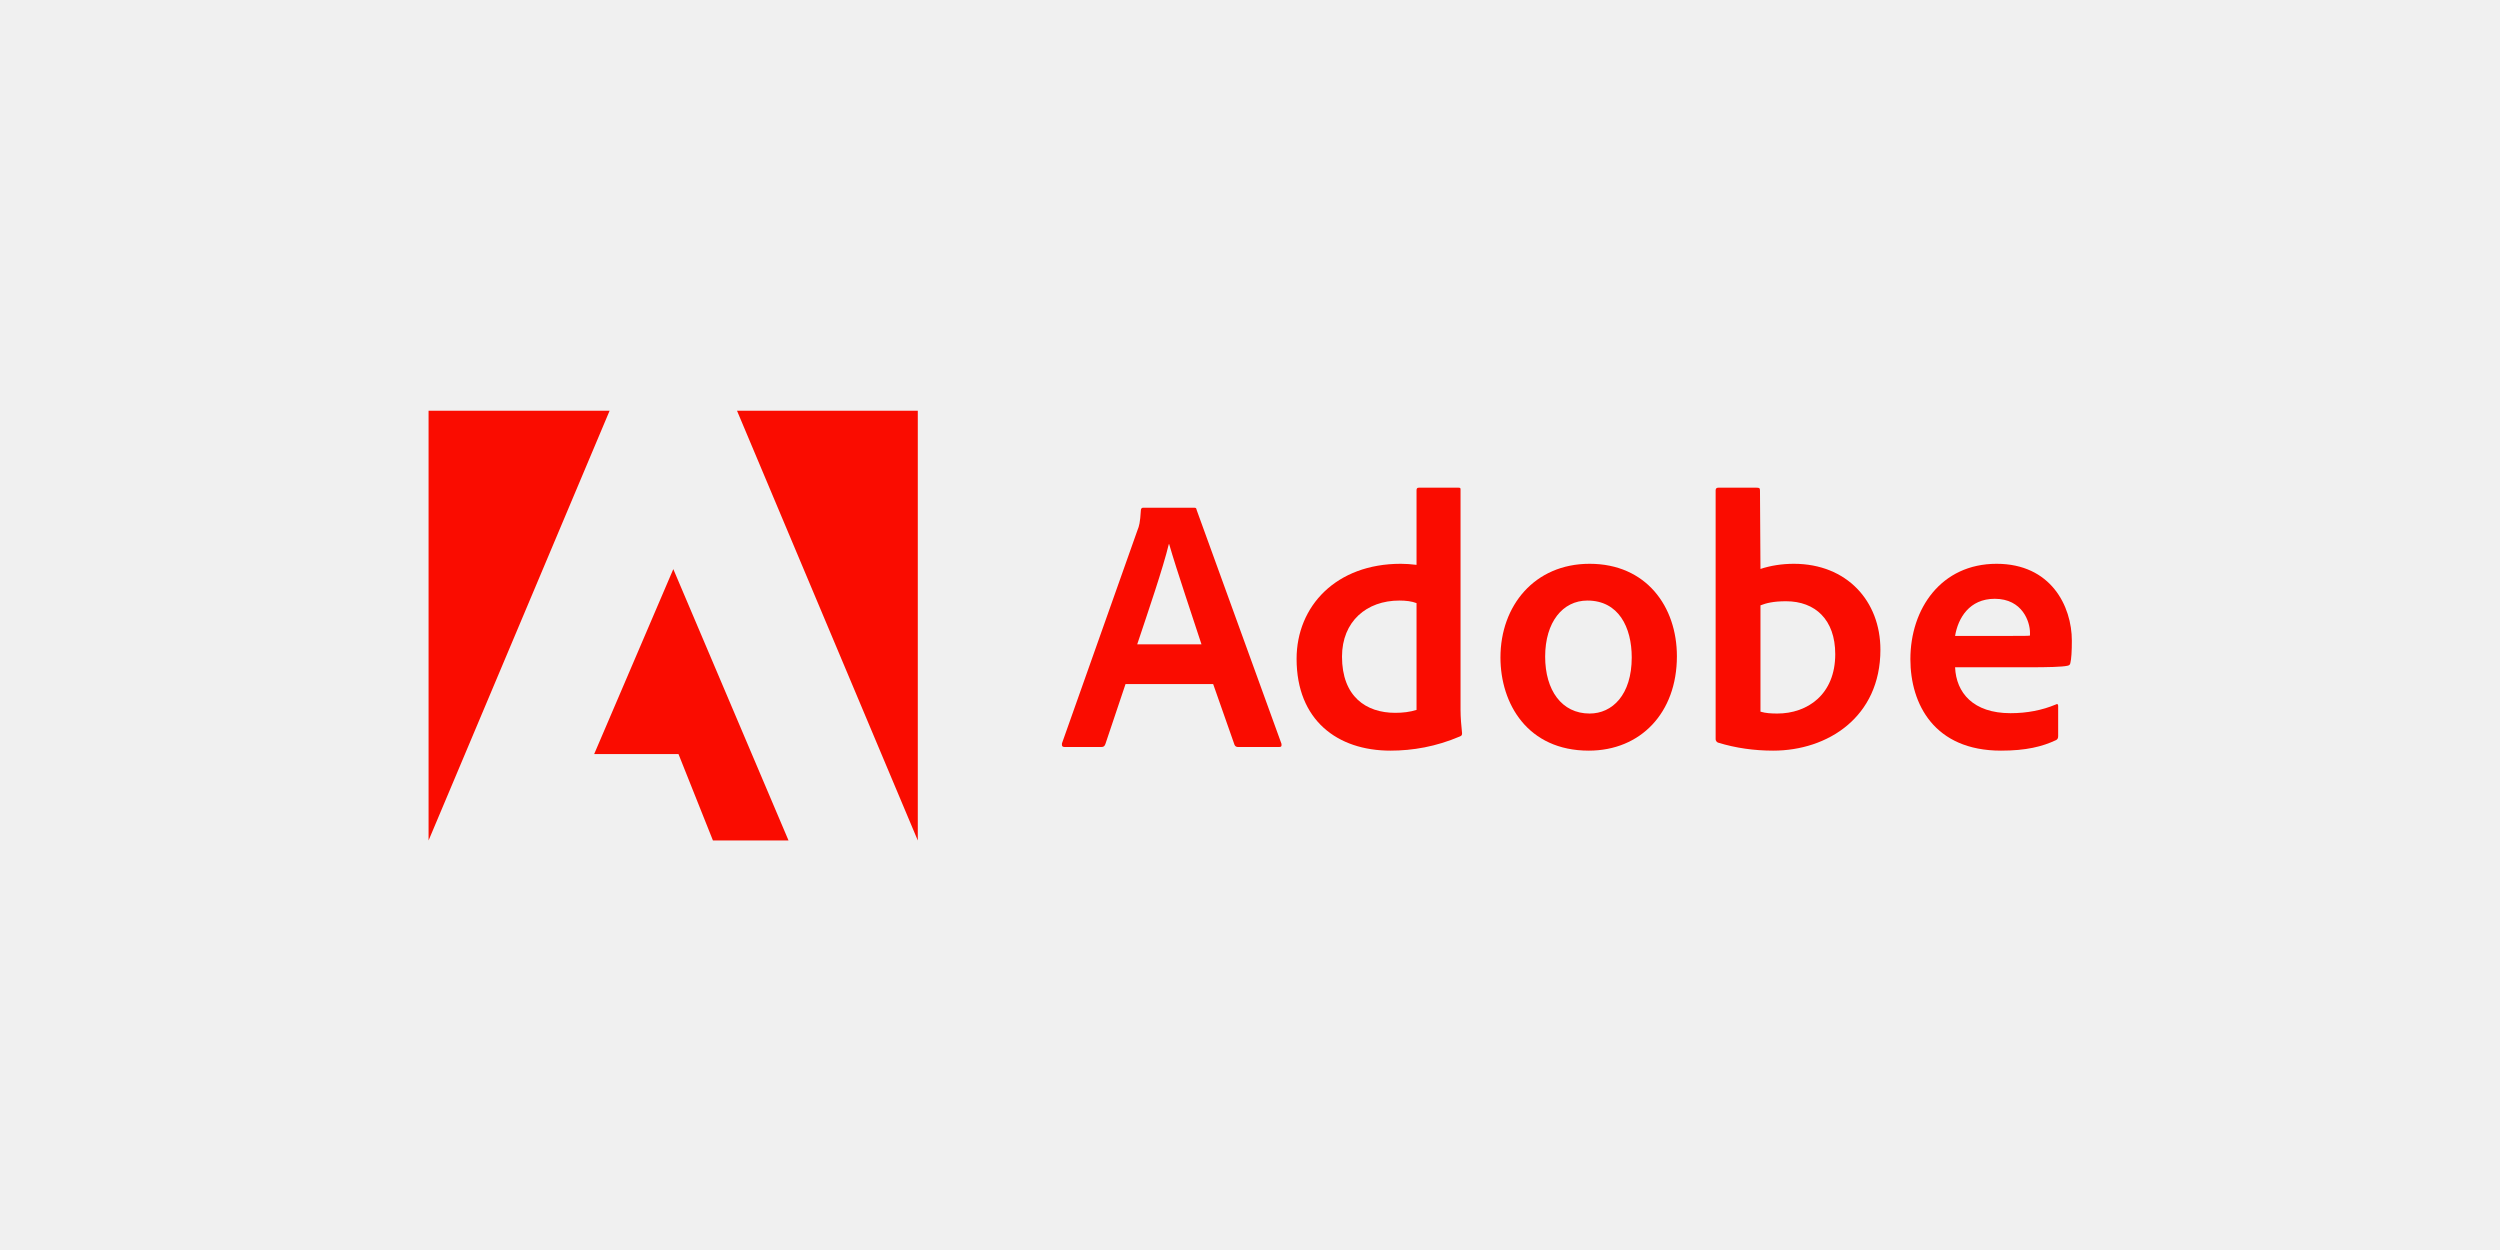
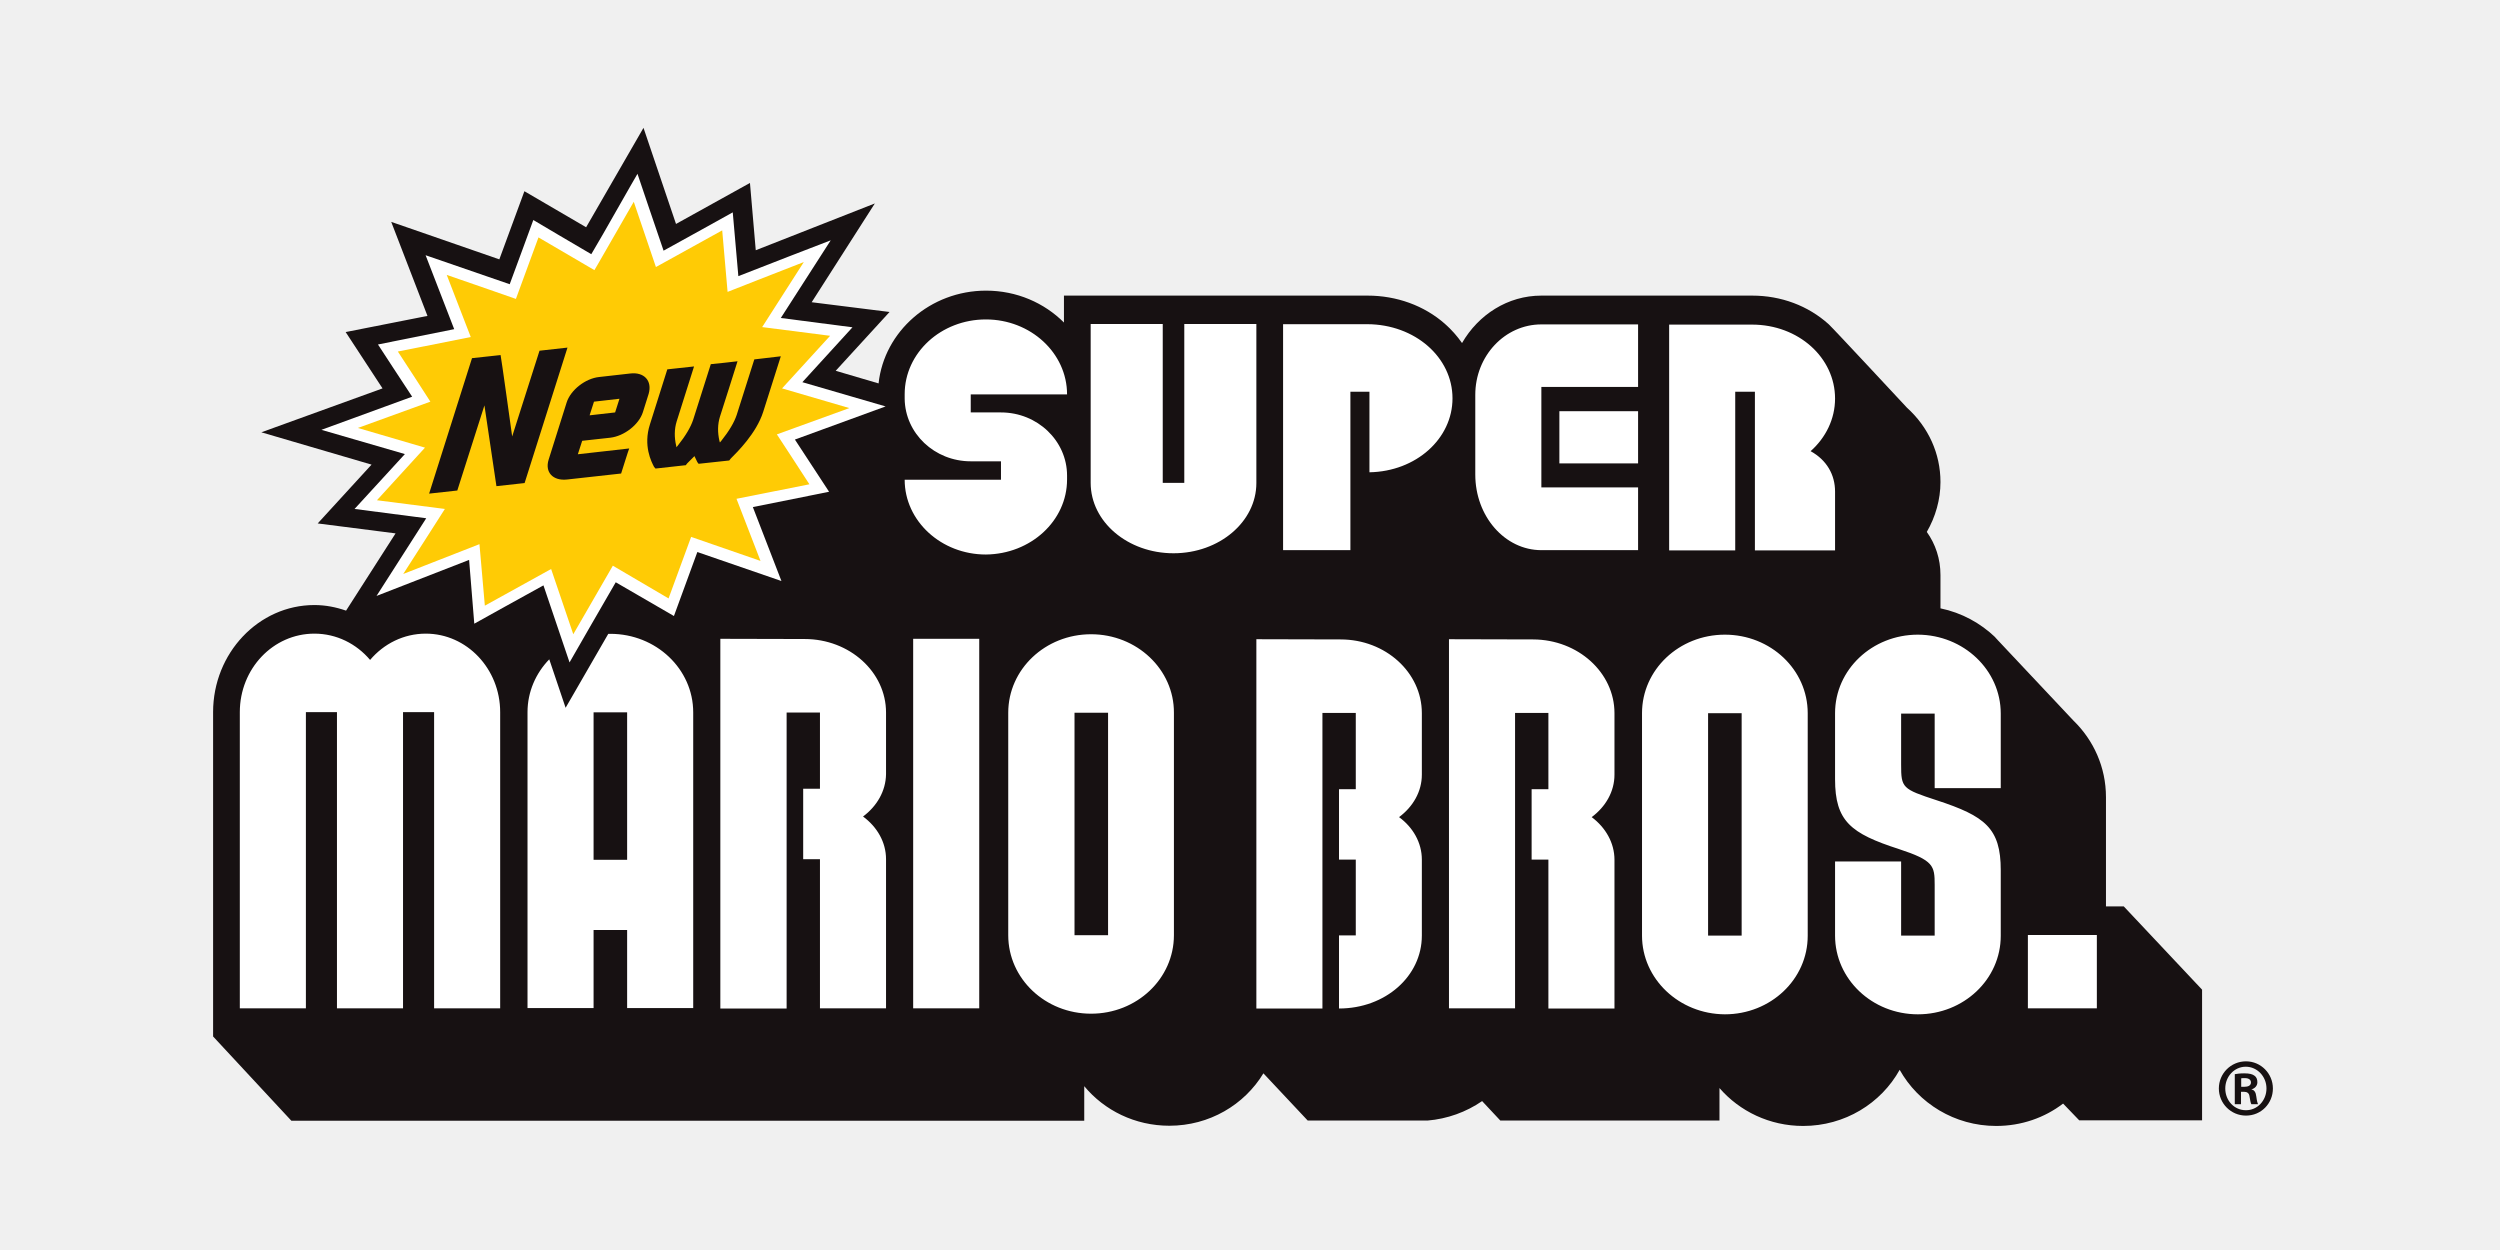
<svg xmlns="http://www.w3.org/2000/svg" width="176" height="88" viewBox="0 0 176 88" fill="none">
-   <path d="M42.917 28.914H30.171V59.171L42.917 28.914Z" fill="#FA0C00" />
-   <path d="M51.885 28.914H64.613V59.171L51.885 28.914Z" fill="#FA0C00" />
-   <path d="M47.401 40.066L55.513 59.171H50.191L47.766 53.088H41.829L47.401 40.066Z" fill="#FA0C00" />
-   <path d="M85.406 48.156L86.909 52.433C86.96 52.541 87.034 52.59 87.167 52.59H90.057C90.214 52.59 90.24 52.516 90.214 52.359L84.244 35.9C84.219 35.768 84.195 35.743 84.061 35.743H80.475C80.375 35.743 80.317 35.817 80.317 35.924C80.267 36.79 80.192 37.054 80.084 37.309L74.762 52.334C74.737 52.516 74.795 52.59 74.945 52.59H77.527C77.684 52.59 77.759 52.541 77.818 52.384L79.238 48.156H85.406ZM80.059 45.362C80.84 43.021 81.87 40.021 82.285 38.306H82.309C82.824 40.103 84.037 43.664 84.585 45.362H80.059Z" fill="#FA0C00" />
-   <path d="M97.889 52.845C99.442 52.845 101.094 52.565 102.771 51.848C102.905 51.799 102.929 51.741 102.929 51.617C102.879 51.156 102.822 50.488 102.822 49.977V34.482C102.822 34.383 102.822 34.334 102.697 34.334H99.882C99.774 34.334 99.724 34.383 99.724 34.515V39.765C99.284 39.716 98.977 39.691 98.611 39.691C94.07 39.691 91.28 42.666 91.28 46.384C91.28 50.694 94.144 52.845 97.889 52.845ZM99.724 49.977C99.26 50.126 98.745 50.183 98.221 50.183C96.162 50.183 94.477 49.029 94.477 46.227C94.477 43.746 96.212 42.279 98.512 42.279C98.977 42.279 99.384 42.328 99.724 42.46V49.977Z" fill="#FA0C00" />
-   <path d="M111.91 39.691C108.032 39.691 105.632 42.642 105.632 46.285C105.632 49.54 107.542 52.845 111.851 52.845C115.496 52.845 118.054 50.183 118.054 46.202C118.054 42.691 115.887 39.691 111.91 39.691ZM111.752 42.279C113.944 42.279 114.874 44.15 114.874 46.285C114.874 48.922 113.504 50.233 111.91 50.233C109.942 50.233 108.779 48.592 108.779 46.227C108.779 43.795 110.016 42.279 111.752 42.279Z" fill="#FA0C00" />
-   <path d="M120.964 34.334C120.856 34.334 120.781 34.383 120.781 34.515V52.054C120.781 52.128 120.856 52.26 120.964 52.285C122.201 52.664 123.496 52.845 124.833 52.845C128.661 52.845 132.381 50.488 132.381 45.741C132.381 42.304 130.006 39.691 126.286 39.691C125.431 39.691 124.634 39.823 123.937 40.054L123.903 34.54C123.903 34.358 123.853 34.334 123.671 34.334H120.964ZM129.201 46.054C129.201 48.897 127.241 50.233 125.124 50.233C124.683 50.233 124.294 50.208 123.937 50.101V42.617C124.343 42.46 124.833 42.328 125.738 42.328C127.781 42.328 129.201 43.614 129.201 46.054Z" fill="#FA0C00" />
-   <path d="M142.886 46.977C144.148 46.977 145.185 46.952 145.543 46.87C145.676 46.845 145.725 46.796 145.751 46.688C145.825 46.408 145.858 45.823 145.858 45.106C145.858 42.666 144.38 39.691 140.56 39.691C136.658 39.691 134.491 42.848 134.491 46.408C134.491 49.565 136.169 52.845 140.868 52.845C142.628 52.845 143.766 52.565 144.745 52.104C144.845 52.054 144.895 51.972 144.895 51.823V49.689C144.895 49.565 144.82 49.54 144.745 49.59C143.766 50.002 142.703 50.208 141.54 50.208C138.909 50.208 137.713 48.766 137.638 46.977H142.886ZM137.638 44.768C137.846 43.515 138.643 42.155 140.428 42.155C142.396 42.155 142.911 43.795 142.911 44.537C142.911 44.562 142.911 44.669 142.911 44.743C142.803 44.768 142.471 44.768 141.491 44.768H137.638Z" fill="#FA0C00" />
+   <g clip-path="url(#clip0_2063_28588)">
+     <path d="M149.514 63.811H148.26V56.112C148.26 54.012 147.385 52.102 145.971 50.731L140.692 45.118C140.619 45.045 140.546 44.957 140.473 44.884V44.87C139.424 43.864 138.097 43.135 136.609 42.828V40.481C136.609 39.343 136.26 38.308 135.647 37.448C136.26 36.383 136.609 35.173 136.609 33.934C136.609 31.936 135.764 30.07 134.247 28.699C134.247 28.699 129.056 23.115 128.736 22.823C127.292 21.525 125.396 20.811 123.355 20.811H108.511C106.149 20.811 104.079 22.152 102.927 24.15C102.591 23.669 102.183 23.202 101.717 22.794C100.259 21.511 98.319 20.811 96.278 20.811H74.902V22.706C73.517 21.321 71.577 20.461 69.419 20.461C65.497 20.461 62.245 23.333 61.852 26.993L58.833 26.104L62.624 21.963L57.142 21.277L61.589 14.322L53.205 17.617L52.797 12.879L47.591 15.766L45.302 9L41.263 15.999L36.918 13.462L35.153 18.259L27.542 15.62L30.094 22.24L24.334 23.377L26.93 27.343L18.4 30.434L26.157 32.709L22.366 36.85L27.848 37.55L24.363 42.989C23.649 42.741 22.905 42.595 22.132 42.595C18.21 42.595 15.002 45.978 15.002 50.134V72.968L20.514 78.902H76.331V76.467C77.745 78.173 79.903 79.252 82.324 79.252C85.138 79.252 87.602 77.78 88.944 75.563L92.064 78.888H100.492C101.892 78.771 103.218 78.29 104.341 77.517L105.624 78.888H121.051V76.599C122.466 78.232 124.58 79.267 126.942 79.267C129.873 79.267 132.425 77.677 133.737 75.315C135.049 77.663 137.601 79.267 140.532 79.267C142.311 79.267 143.944 78.684 145.242 77.692L146.379 78.873H155.026V69.672L149.514 63.811Z" fill="#171112" />
+     <path d="M44.879 12.237L44.398 13.069L42.444 16.495C42.444 16.495 41.919 17.384 41.627 17.895C41.015 17.545 37.545 15.489 37.545 15.489C37.545 15.489 36.16 19.28 35.883 20.009C35.168 19.761 29.962 17.968 29.962 17.968C29.962 17.968 31.683 22.401 31.975 23.173C31.071 23.348 26.609 24.252 26.609 24.252C26.609 24.252 28.577 27.271 29.015 27.927C28.111 28.262 22.628 30.26 22.628 30.26C22.628 30.26 27.644 31.718 28.504 31.966C27.848 32.68 24.961 35.83 24.961 35.83C24.961 35.83 29.161 36.369 30.006 36.486C29.496 37.288 26.507 41.954 26.507 41.954C26.507 41.954 32.223 39.723 33.025 39.417C33.083 40.146 33.389 43.908 33.389 43.908C33.389 43.908 37.559 41.589 38.259 41.21C38.478 41.866 40.096 46.634 40.096 46.634C40.096 46.634 42.925 41.706 43.348 40.992C43.961 41.342 47.445 43.368 47.445 43.368C47.445 43.368 48.816 39.606 49.093 38.863C49.807 39.111 55.013 40.904 55.013 40.904C55.013 40.904 53.292 36.471 53.001 35.699C53.905 35.524 58.367 34.62 58.367 34.62C58.367 34.62 56.398 31.616 55.961 30.945C56.865 30.61 62.347 28.612 62.347 28.612C62.347 28.612 57.346 27.154 56.486 26.906C57.142 26.192 60.014 23.042 60.014 23.042C60.014 23.042 55.815 22.503 54.969 22.386C55.48 21.584 58.483 16.918 58.483 16.918C58.483 16.918 52.767 19.12 51.98 19.441C51.922 18.711 51.586 14.95 51.586 14.95C51.586 14.95 47.416 17.268 46.716 17.647C46.483 16.991 44.879 12.237 44.879 12.237Z" fill="white" />
+     <path d="M64.287 70.985H68.938V44.972H64.287V70.985ZM29.977 44.608C28.417 44.608 27.017 45.322 26.055 46.459C25.093 45.322 23.693 44.608 22.133 44.608C19.231 44.608 16.883 47.072 16.883 50.134V70.985H21.535V50.134H23.722V70.985H28.373V50.134H30.561V70.985H35.212V50.134C35.212 47.086 32.864 44.608 29.977 44.608ZM44.15 60.53H41.788V50.148H44.15V60.53ZM42.969 44.622H42.823L39.819 49.828L38.668 46.416C37.72 47.393 37.137 48.705 37.137 50.134V70.97H41.788V65.473H44.15V70.97H48.802V50.148C48.802 47.101 46.191 44.622 42.969 44.622ZM94.382 45.016L88.448 45.001V70.999H93.099V50.192H95.447V55.558H94.266V60.516H95.447V65.852H94.266V70.999C97.532 70.999 100.098 68.725 100.098 65.867V60.516C100.098 59.32 99.471 58.241 98.494 57.526C99.471 56.797 100.098 55.733 100.098 54.537V50.207C100.098 47.334 97.532 45.016 94.382 45.016ZM56.646 44.987L50.712 44.972V70.999H55.378V50.163H57.725V55.529H56.544V60.486H57.725V70.985H62.377V60.486C62.377 59.291 61.75 58.212 60.758 57.483C61.735 56.754 62.362 55.689 62.377 54.494V50.163C62.377 47.305 59.81 44.987 56.646 44.987ZM78.008 65.838H75.646V50.178H78.008V65.838ZM76.812 44.651C73.59 44.651 70.98 47.115 70.98 50.178V65.838C70.98 68.9 73.59 71.364 76.812 71.364C80.034 71.364 82.644 68.9 82.644 65.838V50.178C82.659 47.13 80.034 44.651 76.812 44.651ZM135.02 44.68C131.798 44.68 129.188 47.145 129.188 50.207V54.858C129.188 57.818 130.296 58.678 133.679 59.772C136.128 60.574 136.201 60.953 136.201 62.28V65.867H133.839V60.647H129.188V65.867C129.188 68.929 131.798 71.408 135.02 71.408C138.243 71.408 140.853 68.944 140.853 65.882V61.259C140.853 58.299 139.745 57.454 136.362 56.345C133.912 55.544 133.839 55.471 133.839 53.823V50.236H136.201V55.485H140.853V50.236C140.853 47.174 138.243 44.695 135.02 44.68ZM142.763 65.823V70.985H147.618V65.823H142.763ZM122.612 65.867H120.249V50.207H122.612V65.867ZM127.263 50.207C127.263 47.145 124.653 44.68 121.431 44.68C118.208 44.68 115.598 47.145 115.598 50.207V65.867C115.598 68.914 118.208 71.393 121.431 71.408C124.653 71.408 127.263 68.944 127.263 65.882V50.207ZM107.943 45.016L102.008 45.001V70.985H106.66V50.192H109.007V55.558H107.826V60.516H109.007V70.999H113.659V60.53C113.659 59.335 113.032 58.256 112.055 57.526C113.032 56.797 113.659 55.733 113.659 54.537V50.207C113.659 47.349 111.092 45.03 107.943 45.016ZM96.263 22.823H90.329V38.731H95.068V27.577H96.409V33.249C99.69 33.191 102.256 30.887 102.256 28.043C102.256 25.156 99.617 22.838 96.263 22.823ZM122.16 27.577H123.545V38.746H129.188V34.605C129.188 33.424 128.605 32.389 127.467 31.762C128.532 30.814 129.188 29.501 129.188 28.058C129.188 25.185 126.621 22.852 123.341 22.852H117.508V38.746H122.16V27.577ZM75.121 33.759V33.482C75.121 31.032 73.035 29.035 70.469 29.035H68.34V27.766H75.121C75.121 24.85 72.554 22.488 69.405 22.488C66.255 22.488 63.689 24.835 63.689 27.752V28.073C63.718 30.508 65.789 32.476 68.34 32.476H70.469V33.774H63.689C63.689 36.675 66.255 39.038 69.405 39.038C72.569 39.008 75.121 36.661 75.121 33.759ZM109.78 32.622H115.321V28.947H109.78V32.622ZM83.374 22.809V33.992H81.857V22.809H76.783V33.992C76.783 36.734 79.393 38.95 82.615 38.95C85.838 38.95 88.448 36.734 88.448 34.007V22.809H83.374ZM103.86 27.795V33.409C103.86 36.355 105.945 38.731 108.512 38.731H115.321V34.313H108.512V27.241H115.321V22.838H108.512C105.945 22.838 103.86 25.054 103.86 27.795Z" fill="white" />
+     <path d="M158.117 74.718C159.167 74.718 160.012 75.578 160.012 76.628C160.012 77.692 159.181 78.538 158.117 78.538C157.067 78.538 156.207 77.692 156.207 76.628C156.207 75.578 157.052 74.718 158.117 74.718ZM158.102 75.097C157.3 75.097 156.659 75.782 156.659 76.628C156.659 77.488 157.3 78.159 158.102 78.159C158.904 78.174 159.56 77.488 159.56 76.628C159.56 75.782 158.904 75.097 158.102 75.097ZM157.781 77.736H157.329V75.622C157.504 75.593 157.679 75.564 158 75.564C158.365 75.564 158.583 75.622 158.729 75.739C158.846 75.826 158.919 75.972 158.919 76.191C158.919 76.438 158.744 76.628 158.51 76.686V76.701C158.7 76.73 158.817 76.905 158.846 77.211C158.89 77.547 158.933 77.663 158.963 77.736H158.496C158.452 77.663 158.408 77.474 158.365 77.182C158.336 76.949 158.19 76.861 157.971 76.861H157.767V77.736H157.781ZM157.781 76.511H158C158.263 76.511 158.467 76.424 158.467 76.205C158.467 76.03 158.336 75.899 158.029 75.899C157.913 75.899 157.84 75.899 157.781 75.913V76.511Z" fill="#171112" />
+     <path d="M42.094 18.595C42.094 18.595 44.077 15.153 44.617 14.206C44.996 15.343 46.177 18.799 46.177 18.799C46.177 18.799 50.012 16.67 50.843 16.218C50.916 17.034 51.222 20.549 51.222 20.549C51.222 20.549 55.188 18.988 56.588 18.449C55.8 19.688 53.657 23.027 53.657 23.027C53.657 23.027 57.448 23.509 58.44 23.64C57.711 24.442 55.057 27.343 55.057 27.343C55.057 27.343 58.411 28.32 59.796 28.729C58.294 29.268 54.692 30.58 54.692 30.58C54.692 30.58 56.5 33.336 56.982 34.094C55.946 34.299 51.849 35.115 51.849 35.115C51.849 35.115 53.074 38.294 53.54 39.489C52.257 39.052 48.656 37.798 48.656 37.798C48.656 37.798 47.373 41.298 47.066 42.129C46.367 41.72 43.144 39.825 43.144 39.825C43.144 39.825 41.044 43.47 40.359 44.651C39.98 43.529 38.799 40.058 38.799 40.058C38.799 40.058 34.964 42.172 34.133 42.639C34.06 41.822 33.754 38.308 33.754 38.308C33.754 38.308 29.802 39.854 28.388 40.408C29.19 39.169 31.319 35.83 31.319 35.83C31.319 35.83 27.528 35.348 26.536 35.217C27.265 34.415 29.919 31.514 29.919 31.514C29.919 31.514 26.565 30.537 25.195 30.128C26.696 29.589 30.298 28.277 30.298 28.277C30.298 28.277 28.505 25.491 28.009 24.748C29.044 24.544 33.141 23.727 33.141 23.727C33.141 23.727 31.916 20.549 31.45 19.353C32.733 19.79 36.32 21.044 36.32 21.044C36.32 21.044 37.603 17.545 37.909 16.714C38.609 17.122 41.846 19.017 41.846 19.017L42.094 18.595Z" fill="#FFCB05" />
+     <path d="M43.304 29.035L41.511 29.239L41.526 29.181L41.817 28.277L43.611 28.073L43.304 29.035ZM44.369 26.294L42.182 26.541C41.205 26.643 40.169 27.46 39.892 28.335L38.624 32.359C38.347 33.234 38.915 33.861 39.907 33.759C39.907 33.759 43.611 33.351 43.727 33.336C43.756 33.249 44.252 31.66 44.296 31.572C44.179 31.587 40.68 31.98 40.68 31.98L40.986 31.032L42.969 30.814C43.946 30.697 44.981 29.895 45.258 29.02L45.666 27.723C45.929 26.804 45.346 26.177 44.369 26.294ZM37.982 24.69C37.953 24.792 36.057 30.726 36.057 30.726C36.057 30.726 35.27 25.04 35.241 24.996C35.183 24.996 33.331 25.2 33.229 25.215C33.2 25.317 30.24 34.649 30.21 34.751C30.312 34.736 32.077 34.547 32.194 34.532C32.223 34.43 34.104 28.539 34.104 28.539L34.949 34.226C35.051 34.211 36.816 34.022 36.932 34.007C36.962 33.905 39.922 24.573 39.951 24.471C39.863 24.485 38.099 24.675 37.982 24.69ZM53.103 25.302C53.074 25.404 51.864 29.21 51.864 29.21C51.689 29.735 51.339 30.333 50.77 31.047L50.682 31.149L50.653 31.062C50.508 30.435 50.522 29.866 50.682 29.341C50.682 29.341 51.922 25.462 51.922 25.433C51.82 25.448 50.143 25.637 50.041 25.637C50.041 25.652 48.801 29.545 48.801 29.545C48.627 30.07 48.277 30.668 47.708 31.382L47.62 31.485L47.606 31.397C47.46 30.77 47.475 30.201 47.635 29.676C47.635 29.676 48.831 25.9 48.86 25.798C48.758 25.812 47.081 25.987 46.979 26.002C46.95 26.104 45.754 29.881 45.754 29.881C45.273 31.382 45.856 32.505 46.046 32.87C46.046 32.87 46.118 32.957 46.148 32.986C46.191 32.986 48.247 32.753 48.247 32.753H48.233H48.277C48.306 32.709 48.379 32.622 48.379 32.622L48.816 32.184L48.889 32.111L48.918 32.17L49.093 32.534C49.093 32.534 49.151 32.622 49.181 32.651C49.21 32.651 51.309 32.418 51.339 32.418C51.368 32.374 51.441 32.286 51.441 32.286C51.893 31.834 53.249 30.508 53.73 28.991C53.73 28.991 54.94 25.185 54.969 25.083C54.882 25.098 53.205 25.288 53.103 25.302Z" fill="#171112" />
+   </g>
+   <defs>
+     <clipPath id="clip0_2063_28588">
+       <rect width="145" height="70.296" fill="white" transform="translate(15 9)" />
+     </clipPath>
+   </defs>
</svg>
